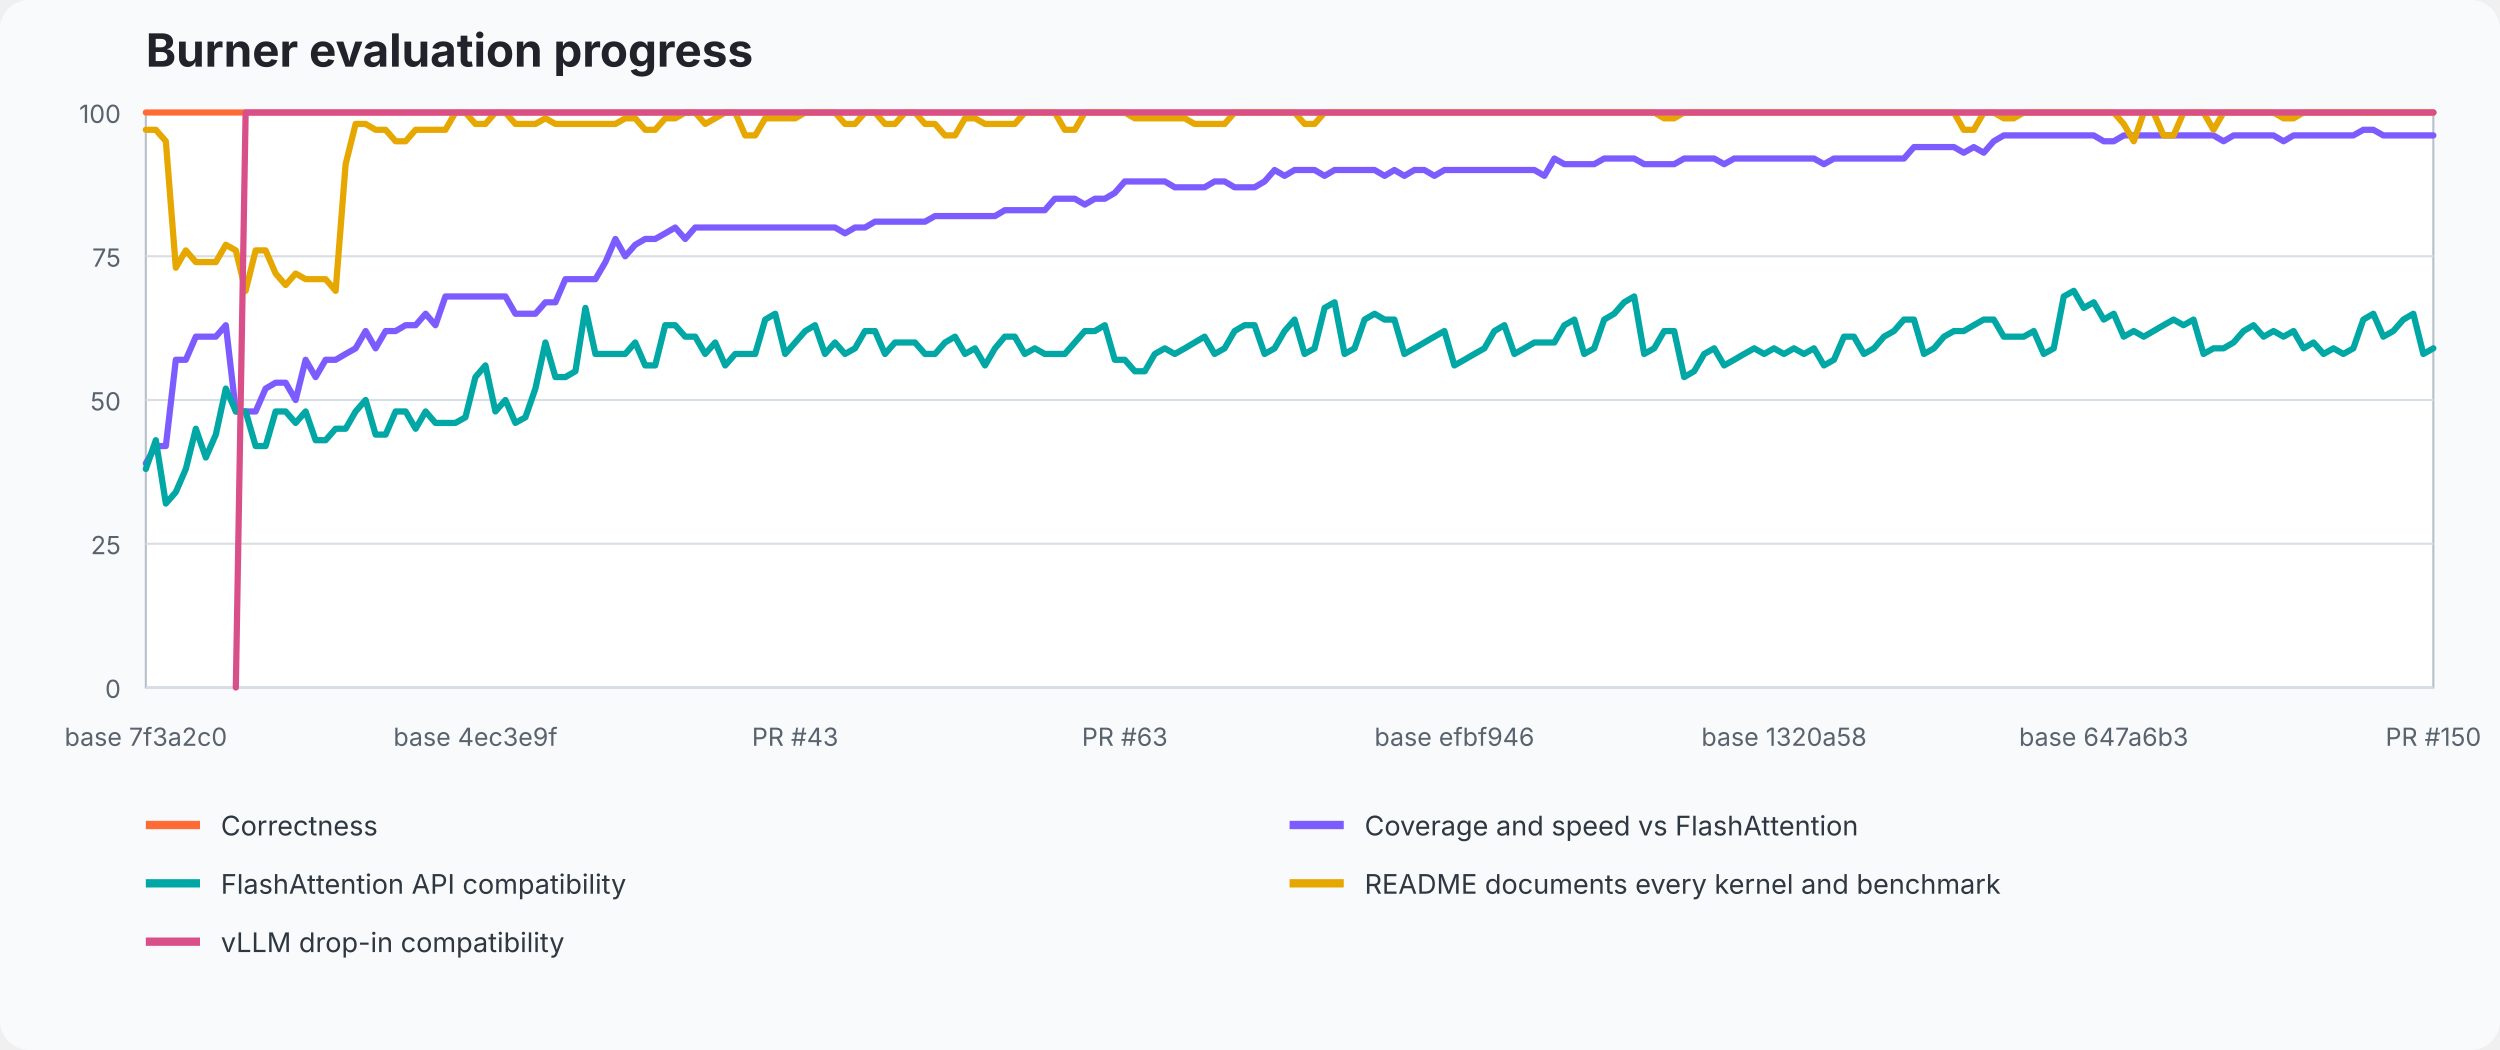
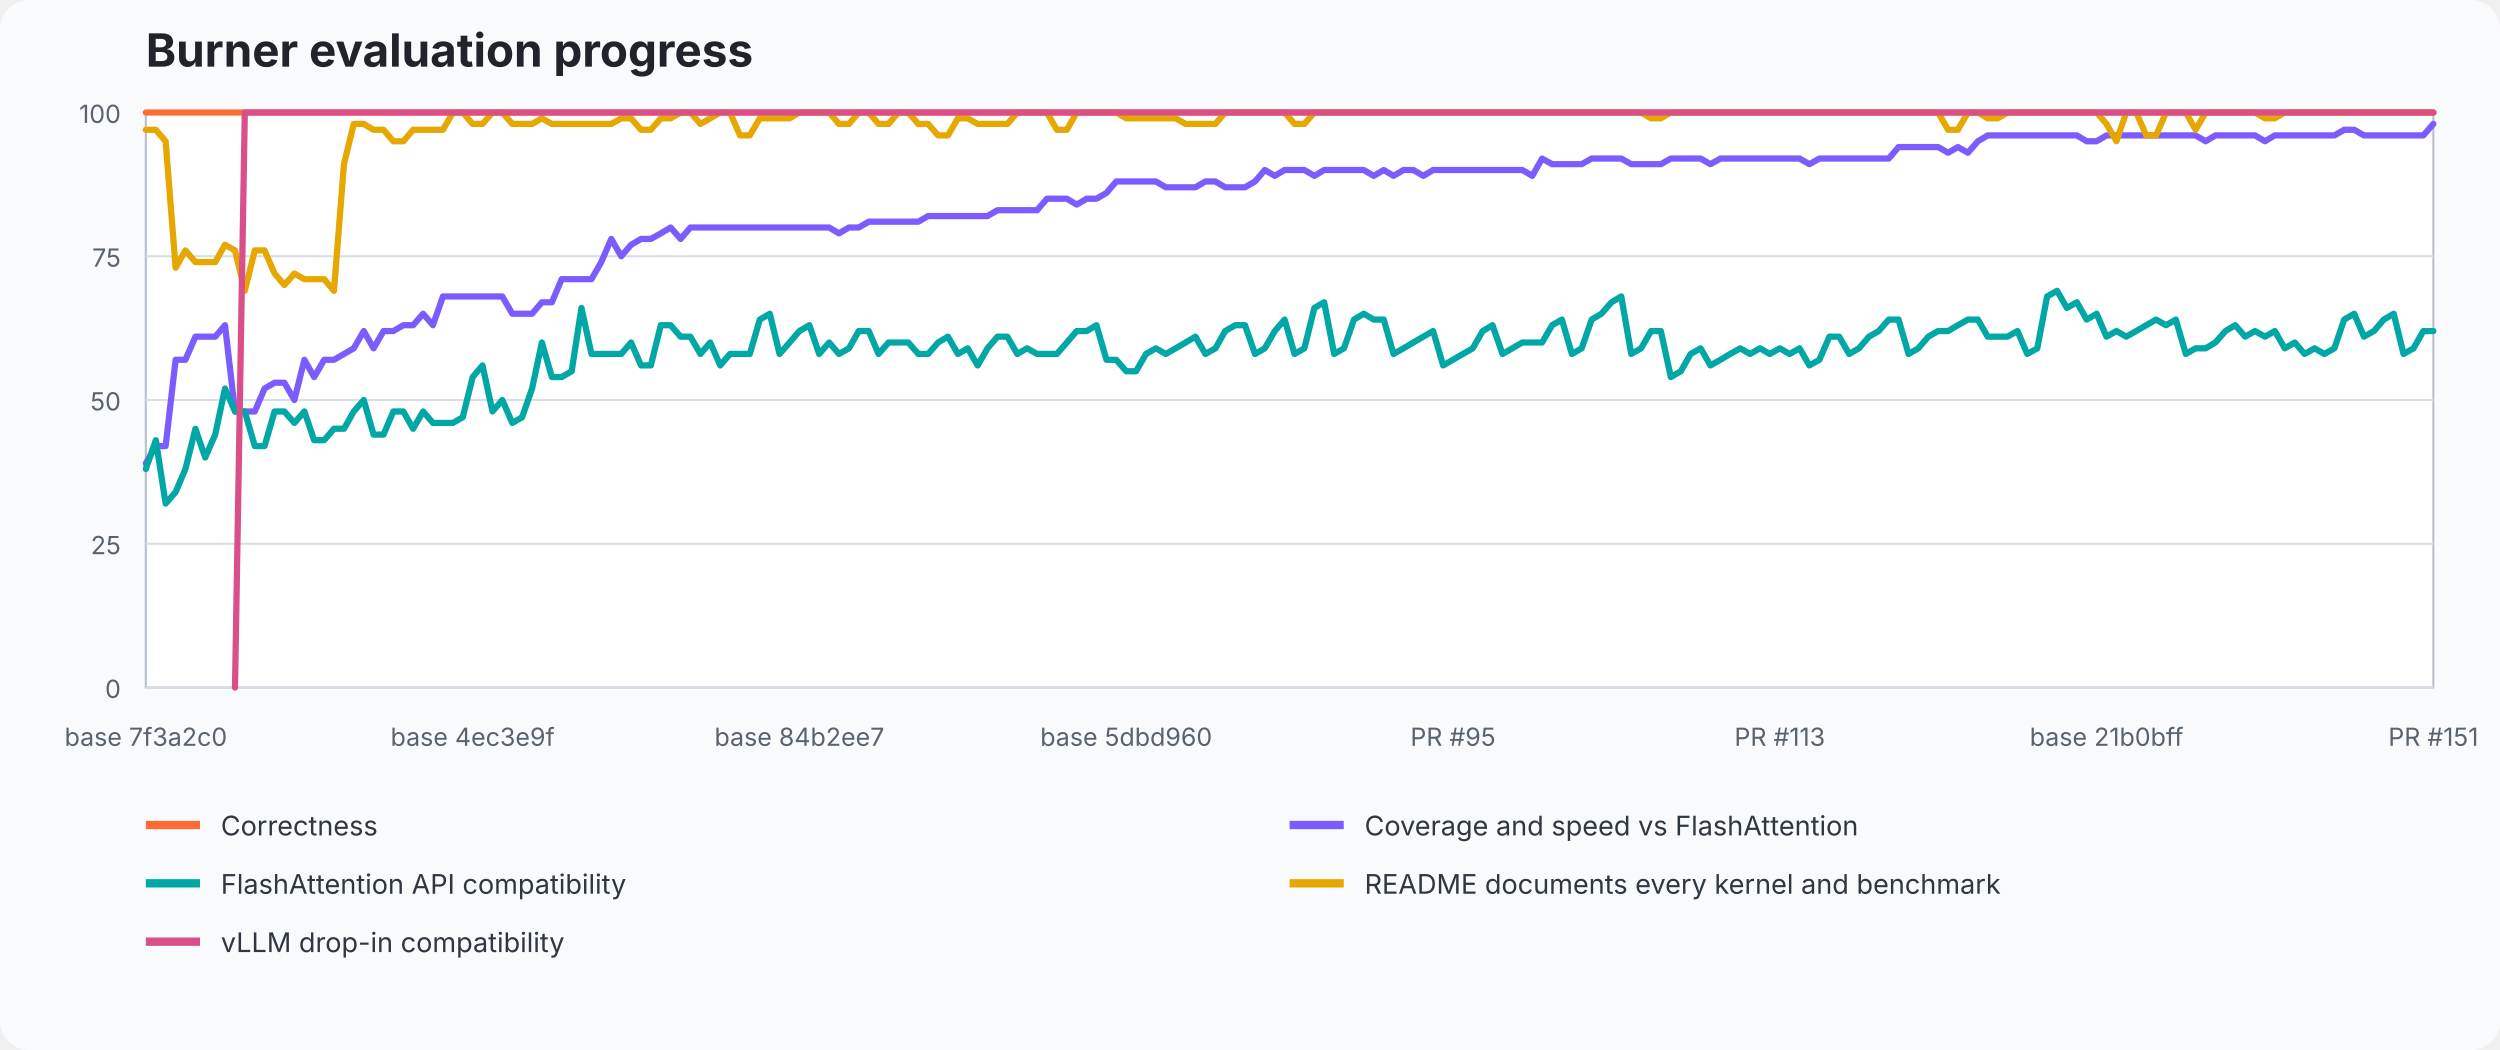
<svg xmlns="http://www.w3.org/2000/svg" width="1200" height="504" viewBox="0 0 1200 504" role="img" aria-labelledby="title desc">
  <style>text{font-family:ui-sans-serif,system-ui,-apple-system,BlinkMacSystemFont,"Segoe UI",sans-serif}.title{font-size:22px;font-weight:700;fill:#20242a}.axis{font-size:12px;fill:#59636e}.legend{font-size:13px;fill:#2f3740}.grid{stroke:#d8dee5;stroke-width:1}.plot{fill:#fff;stroke:#b7c0ca}</style>
  <rect width="100%" height="100%" fill="#f8fafc" rx="14" />
  <text x="70" y="32" class="title">Burner evaluation progress</text>
  <rect x="70" y="54" width="1098" height="276" class="plot" />
  <line x1="70" y1="330" x2="1168" y2="330" class="grid" />
  <text x="58" y="335" text-anchor="end" class="axis">0</text>
  <line x1="70" y1="261" x2="1168" y2="261" class="grid" />
  <text x="58" y="266" text-anchor="end" class="axis">25</text>
  <line x1="70" y1="192" x2="1168" y2="192" class="grid" />
  <text x="58" y="197" text-anchor="end" class="axis">50</text>
  <line x1="70" y1="123" x2="1168" y2="123" class="grid" />
  <text x="58" y="128" text-anchor="end" class="axis">75</text>
  <line x1="70" y1="54" x2="1168" y2="54" class="grid" />
  <text x="58" y="59" text-anchor="end" class="axis">100</text>
-   <polyline points="70.0,54.0 74.8,54.0 79.6,54.0 84.4,54.0 89.2,54.0 94.0,54.0 98.8,54.0 103.6,54.0 108.4,54.0 113.2,54.0 117.9,54.0 122.7,54.0 127.5,54.0 132.3,54.0 137.1,54.0 141.9,54.0 146.7,54.0 151.5,54.0 156.3,54.0 161.1,54.0 165.9,54.0 170.7,54.0 175.5,54.0 180.3,54.0 185.1,54.0 189.9,54.0 194.7,54.0 199.5,54.0 204.3,54.0 209.0,54.0 213.8,54.0 218.6,54.0 223.4,54.0 228.2,54.0 233.0,54.0 237.8,54.0 242.6,54.0 247.4,54.0 252.2,54.0 257.0,54.0 261.8,54.0 266.6,54.0 271.4,54.0 276.2,54.0 281.0,54.0 285.8,54.0 290.6,54.0 295.4,54.0 300.1,54.0 304.9,54.0 309.7,54.0 314.5,54.0 319.3,54.0 324.1,54.0 328.9,54.0 333.7,54.0 338.5,54.0 343.3,54.0 348.1,54.0 352.9,54.0 357.7,54.0 362.5,54.0 367.3,54.0 372.1,54.0 376.9,54.0 381.7,54.0 386.5,54.0 391.2,54.0 396.0,54.0 400.8,54.0 405.6,54.0 410.4,54.0 415.2,54.0 420.0,54.0 424.8,54.0 429.6,54.0 434.4,54.0 439.2,54.0 444.0,54.0 448.8,54.0 453.6,54.0 458.4,54.0 463.2,54.0 468.0,54.0 472.8,54.0 477.6,54.0 482.3,54.0 487.1,54.0 491.9,54.0 496.7,54.0 501.5,54.0 506.3,54.0 511.1,54.0 515.9,54.0 520.7,54.0 525.5,54.0 530.3,54.0 535.1,54.0 539.9,54.0 544.7,54.0 549.5,54.0 554.3,54.0 559.1,54.0 563.9,54.0 568.7,54.0 573.4,54.0 578.2,54.0 583.0,54.0 587.8,54.0 592.6,54.0 597.4,54.0 602.2,54.0 607.0,54.0 611.8,54.0 616.6,54.0 621.4,54.0 626.2,54.0 631.0,54.0 635.8,54.0 640.6,54.0 645.4,54.0 650.2,54.0 655.0,54.0 659.8,54.0 664.6,54.0 669.3,54.0 674.1,54.0 678.9,54.0 683.7,54.0 688.5,54.0 693.3,54.0 698.1,54.0 702.9,54.0 707.7,54.0 712.5,54.0 717.3,54.0 722.1,54.0 726.9,54.0 731.7,54.0 736.5,54.0 741.3,54.0 746.1,54.0 750.9,54.0 755.7,54.0 760.4,54.0 765.2,54.0 770.0,54.0 774.8,54.0 779.6,54.0 784.4,54.0 789.2,54.0 794.0,54.0 798.8,54.0 803.6,54.0 808.4,54.0 813.2,54.0 818.0,54.0 822.8,54.0 827.6,54.0 832.4,54.0 837.2,54.0 842.0,54.0 846.8,54.0 851.5,54.0 856.3,54.0 861.1,54.0 865.9,54.0 870.7,54.0 875.5,54.0 880.3,54.0 885.1,54.0 889.9,54.0 894.7,54.0 899.5,54.0 904.3,54.0 909.1,54.0 913.9,54.0 918.7,54.0 923.5,54.0 928.3,54.0 933.1,54.0 937.9,54.0 942.6,54.0 947.4,54.0 952.2,54.0 957.0,54.0 961.8,54.0 966.6,54.0 971.4,54.0 976.2,54.0 981.0,54.0 985.8,54.0 990.6,54.0 995.4,54.0 1000.2,54.0 1005.0,54.0 1009.8,54.0 1014.6,54.0 1019.4,54.0 1024.2,54.0 1029.0,54.0 1033.7,54.0 1038.5,54.0 1043.3,54.0 1048.1,54.0 1052.9,54.0 1057.7,54.0 1062.5,54.0 1067.3,54.0 1072.1,54.0 1076.9,54.0 1081.7,54.0 1086.5,54.0 1091.3,54.0 1096.1,54.0 1100.9,54.0 1105.7,54.0 1110.5,54.0 1115.3,54.0 1120.1,54.0 1124.8,54.0 1129.6,54.0 1134.4,54.0 1139.2,54.0 1144.0,54.0 1148.8,54.0 1153.6,54.0 1158.4,54.0 1163.2,54.0 1168.0,54.0" fill="none" stroke="#ff6b35" stroke-width="3" stroke-linejoin="round" stroke-linecap="round" />
-   <polyline points="70.0,222.4 74.8,214.1 79.6,214.1 84.4,172.7 89.2,172.7 94.0,161.6 98.8,161.6 103.6,161.6 108.4,156.1 113.2,197.5 117.9,197.5 122.7,197.5 127.5,186.5 132.3,183.7 137.1,183.7 141.9,192.0 146.7,172.7 151.5,181.0 156.3,172.7 161.1,172.7 165.9,169.9 170.7,167.2 175.5,158.9 180.3,167.2 185.1,158.9 189.9,158.9 194.7,156.1 199.5,156.1 204.3,150.6 209.0,156.1 213.8,142.3 218.6,142.3 223.4,142.3 228.2,142.3 233.0,142.3 237.8,142.3 242.6,142.3 247.4,150.6 252.2,150.6 257.0,150.6 261.8,145.1 266.6,145.1 271.4,134.0 276.2,134.0 281.0,134.0 285.8,134.0 290.6,125.8 295.4,114.7 300.1,123.0 304.9,117.5 309.7,114.7 314.5,114.7 319.3,112.0 324.1,109.2 328.9,114.7 333.7,109.2 338.5,109.2 343.3,109.2 348.1,109.2 352.9,109.2 357.7,109.2 362.5,109.2 367.3,109.2 372.1,109.2 376.9,109.2 381.7,109.2 386.5,109.2 391.2,109.2 396.0,109.2 400.8,109.2 405.6,112.0 410.4,109.2 415.2,109.2 420.0,106.4 424.8,106.4 429.6,106.4 434.4,106.4 439.2,106.4 444.0,106.4 448.8,103.7 453.6,103.7 458.4,103.7 463.2,103.7 468.0,103.7 472.8,103.7 477.6,103.7 482.3,100.9 487.1,100.9 491.9,100.9 496.7,100.9 501.5,100.9 506.3,95.4 511.1,95.4 515.9,95.4 520.7,98.2 525.5,95.4 530.3,95.4 535.1,92.6 539.9,87.1 544.7,87.1 549.5,87.1 554.3,87.1 559.1,87.1 563.9,89.9 568.7,89.9 573.4,89.9 578.2,89.9 583.0,87.1 587.8,87.1 592.6,89.9 597.4,89.9 602.2,89.9 607.0,87.1 611.8,81.6 616.6,84.4 621.4,81.6 626.2,81.6 631.0,81.6 635.8,84.4 640.6,81.6 645.4,81.6 650.2,81.6 655.0,81.6 659.8,81.6 664.6,84.4 669.3,81.6 674.1,84.4 678.9,81.6 683.7,81.6 688.5,84.4 693.3,81.6 698.1,81.6 702.9,81.6 707.7,81.6 712.5,81.6 717.3,81.6 722.1,81.6 726.9,81.6 731.7,81.6 736.5,81.6 741.3,84.4 746.1,76.1 750.9,78.8 755.7,78.8 760.4,78.8 765.2,78.8 770.0,76.1 774.8,76.1 779.6,76.1 784.4,76.1 789.2,78.8 794.0,78.8 798.8,78.8 803.6,78.8 808.4,76.1 813.2,76.1 818.0,76.1 822.8,76.1 827.6,78.8 832.4,76.1 837.2,76.1 842.0,76.1 846.8,76.1 851.5,76.1 856.3,76.1 861.1,76.1 865.9,76.1 870.7,76.1 875.5,78.8 880.3,76.1 885.1,76.1 889.9,76.1 894.7,76.1 899.5,76.1 904.3,76.1 909.1,76.1 913.9,76.1 918.7,70.6 923.5,70.6 928.3,70.6 933.1,70.6 937.9,70.6 942.6,73.3 947.4,70.6 952.2,73.3 957.0,67.8 961.8,65.0 966.6,65.0 971.4,65.0 976.2,65.0 981.0,65.0 985.8,65.0 990.6,65.0 995.4,65.0 1000.2,65.0 1005.0,65.0 1009.8,67.8 1014.6,67.8 1019.4,65.0 1024.2,65.0 1029.0,65.0 1033.7,65.0 1038.5,65.0 1043.3,65.0 1048.1,65.0 1052.9,65.0 1057.7,65.0 1062.5,65.0 1067.3,67.8 1072.1,65.0 1076.9,65.0 1081.7,65.0 1086.5,65.0 1091.3,65.0 1096.1,67.8 1100.9,65.0 1105.7,65.0 1110.5,65.0 1115.3,65.0 1120.1,65.0 1124.8,65.0 1129.6,65.0 1134.4,62.3 1139.2,62.3 1144.0,65.0 1148.8,65.0 1153.6,65.0 1158.4,65.0 1163.2,65.0 1168.0,65.0" fill="none" stroke="#7c5cff" stroke-width="3" stroke-linejoin="round" stroke-linecap="round" />
-   <polyline points="70.0,225.1 74.8,211.3 79.6,241.7 84.4,236.2 89.2,225.1 94.0,205.8 98.8,219.6 103.6,208.6 108.4,186.5 113.2,197.5 117.9,197.5 122.7,214.1 127.5,214.1 132.3,197.5 137.1,197.5 141.9,203.0 146.7,197.5 151.5,211.3 156.3,211.3 161.1,205.8 165.9,205.8 170.7,197.5 175.5,192.0 180.3,208.6 185.1,208.6 189.9,197.5 194.7,197.5 199.5,205.8 204.3,197.5 209.0,203.0 213.8,203.0 218.6,203.0 223.4,200.3 228.2,181.0 233.0,175.4 237.8,197.5 242.6,192.0 247.4,203.0 252.2,200.3 257.0,186.5 261.8,164.4 266.6,181.0 271.4,181.0 276.2,178.2 281.0,147.8 285.8,169.9 290.6,169.9 295.4,169.9 300.1,169.9 304.9,164.4 309.7,175.4 314.5,175.4 319.3,156.1 324.1,156.1 328.9,161.6 333.7,161.6 338.5,169.9 343.3,164.4 348.1,175.4 352.9,169.9 357.7,169.9 362.5,169.9 367.3,153.4 372.1,150.6 376.9,169.9 381.7,164.4 386.5,158.9 391.2,156.1 396.0,169.9 400.8,164.4 405.6,169.9 410.4,167.2 415.2,158.9 420.0,158.9 424.8,169.9 429.6,164.4 434.4,164.4 439.2,164.4 444.0,169.9 448.8,169.9 453.6,164.4 458.4,161.6 463.2,169.9 468.0,167.2 472.8,175.4 477.6,167.2 482.3,161.6 487.1,161.6 491.9,169.9 496.7,167.2 501.5,169.9 506.3,169.9 511.1,169.9 515.9,164.4 520.7,158.9 525.5,158.9 530.3,156.1 535.1,172.7 539.9,172.7 544.7,178.2 549.5,178.2 554.3,169.9 559.1,167.2 563.9,169.9 568.7,167.2 573.4,164.4 578.2,161.6 583.0,169.9 587.8,167.2 592.6,158.9 597.4,156.1 602.2,156.1 607.0,169.9 611.8,167.2 616.6,158.9 621.4,153.4 626.2,169.9 631.0,167.2 635.8,147.8 640.6,145.1 645.4,169.9 650.2,167.2 655.0,153.4 659.8,150.6 664.6,153.4 669.3,153.4 674.1,169.9 678.9,167.2 683.7,164.4 688.5,161.6 693.3,158.9 698.1,175.4 702.9,172.7 707.7,169.9 712.5,167.2 717.3,158.9 722.1,156.1 726.9,169.9 731.7,167.2 736.5,164.4 741.3,164.4 746.1,164.4 750.9,156.1 755.7,153.4 760.4,169.9 765.2,167.2 770.0,153.4 774.8,150.6 779.6,145.1 784.4,142.3 789.2,169.9 794.0,167.2 798.8,158.9 803.6,158.9 808.4,181.0 813.2,178.2 818.0,169.9 822.8,167.2 827.6,175.4 832.4,172.7 837.2,169.9 842.0,167.2 846.8,169.9 851.5,167.2 856.3,169.9 861.1,167.2 865.9,169.9 870.7,167.2 875.5,175.4 880.3,172.7 885.1,161.6 889.9,161.6 894.7,169.9 899.5,167.2 904.3,161.6 909.1,158.9 913.9,153.4 918.7,153.4 923.5,169.9 928.3,167.2 933.1,161.6 937.9,158.9 942.6,158.9 947.4,156.1 952.2,153.4 957.0,153.4 961.8,161.6 966.6,161.6 971.4,161.6 976.2,158.9 981.0,169.9 985.8,167.2 990.6,142.3 995.4,139.6 1000.2,147.8 1005.0,145.1 1009.8,153.4 1014.6,150.6 1019.4,161.6 1024.2,158.9 1029.0,161.6 1033.7,158.9 1038.5,156.1 1043.3,153.4 1048.1,156.1 1052.9,153.4 1057.7,169.9 1062.5,167.2 1067.3,167.2 1072.1,164.4 1076.9,158.9 1081.7,156.1 1086.5,161.6 1091.3,158.9 1096.1,161.6 1100.9,158.9 1105.7,167.2 1110.5,164.4 1115.3,169.9 1120.1,167.2 1124.8,169.9 1129.6,167.2 1134.4,153.4 1139.2,150.6 1144.0,161.6 1148.8,158.9 1153.6,153.4 1158.4,150.6 1163.2,169.9 1168.0,167.2" fill="none" stroke="#00a7a5" stroke-width="3" stroke-linejoin="round" stroke-linecap="round" />
-   <polyline points="70.0,62.3 74.8,62.3 79.6,67.8 84.4,128.5 89.2,120.2 94.0,125.8 98.8,125.8 103.6,125.8 108.4,117.5 113.2,120.2 117.9,139.6 122.7,120.2 127.5,120.2 132.3,131.3 137.1,136.8 141.9,131.3 146.7,134.0 151.5,134.0 156.3,134.0 161.1,139.6 165.9,78.8 170.7,59.5 175.5,59.5 180.3,62.3 185.1,62.3 189.9,67.8 194.7,67.8 199.5,62.3 204.3,62.3 209.0,62.3 213.8,62.3 218.6,54.0 223.4,54.0 228.2,59.5 233.0,59.5 237.8,54.0 242.6,54.0 247.4,59.5 252.2,59.5 257.0,59.5 261.8,56.8 266.6,59.5 271.4,59.5 276.2,59.5 281.0,59.5 285.8,59.5 290.6,59.5 295.4,59.5 300.1,56.8 304.9,56.8 309.7,62.3 314.5,62.3 319.3,56.8 324.1,56.8 328.9,54.0 333.7,54.0 338.5,59.5 343.3,56.8 348.1,54.0 352.9,54.0 357.7,65.0 362.5,65.0 367.3,56.8 372.1,56.8 376.9,56.8 381.7,56.8 386.5,54.0 391.2,54.0 396.0,54.0 400.8,54.0 405.6,59.5 410.4,59.5 415.2,54.0 420.0,54.0 424.8,59.5 429.6,59.5 434.4,54.0 439.2,54.0 444.0,59.5 448.8,59.5 453.6,65.0 458.4,65.0 463.2,56.8 468.0,56.8 472.8,59.5 477.6,59.5 482.3,59.5 487.1,59.5 491.9,54.0 496.7,54.0 501.5,54.0 506.3,54.0 511.1,62.3 515.9,62.3 520.7,54.0 525.5,54.0 530.3,54.0 535.1,54.0 539.9,54.0 544.7,56.8 549.5,56.8 554.3,56.8 559.1,56.8 563.9,56.8 568.7,56.8 573.4,59.5 578.2,59.5 583.0,59.5 587.8,59.5 592.6,54.0 597.4,54.0 602.2,54.0 607.0,54.0 611.8,54.0 616.6,54.0 621.4,54.0 626.2,59.5 631.0,59.5 635.8,54.0 640.6,54.0 645.4,54.0 650.2,54.0 655.0,54.0 659.8,54.0 664.6,54.0 669.3,54.0 674.1,54.0 678.9,54.0 683.7,54.0 688.5,54.0 693.3,54.0 698.1,54.0 702.9,54.0 707.7,54.0 712.5,54.0 717.3,54.0 722.1,54.0 726.9,54.0 731.7,54.0 736.5,54.0 741.3,54.0 746.1,54.0 750.9,54.0 755.7,54.0 760.4,54.0 765.2,54.0 770.0,54.0 774.8,54.0 779.6,54.0 784.4,54.0 789.2,54.0 794.0,54.0 798.8,56.8 803.6,56.8 808.4,54.0 813.2,54.0 818.0,54.0 822.8,54.0 827.6,54.0 832.4,54.0 837.2,54.0 842.0,54.0 846.8,54.0 851.5,54.0 856.3,54.0 861.1,54.0 865.9,54.0 870.7,54.0 875.5,54.0 880.3,54.0 885.1,54.0 889.9,54.0 894.7,54.0 899.5,54.0 904.3,54.0 909.1,54.0 913.9,54.0 918.7,54.0 923.5,54.0 928.3,54.0 933.1,54.0 937.9,54.0 942.6,62.3 947.4,62.3 952.2,54.0 957.0,54.0 961.8,56.8 966.6,56.8 971.4,54.0 976.2,54.0 981.0,54.0 985.8,54.0 990.6,54.0 995.4,54.0 1000.2,54.0 1005.0,54.0 1009.8,54.0 1014.6,54.0 1019.4,59.5 1024.2,67.8 1029.0,54.0 1033.7,54.0 1038.5,65.0 1043.3,65.0 1048.1,54.0 1052.9,54.0 1057.7,54.0 1062.5,62.3 1067.3,54.0 1072.1,54.0 1076.9,54.0 1081.7,54.0 1086.5,54.0 1091.3,54.0 1096.1,56.8 1100.9,56.8 1105.7,54.0 1110.5,54.0 1115.3,54.0 1120.1,54.0 1124.8,54.0 1129.6,54.0 1134.4,54.0 1139.2,54.0 1144.0,54.0 1148.8,54.0 1153.6,54.0 1158.4,54.0 1163.2,54.0 1168.0,54.0" fill="none" stroke="#e6a700" stroke-width="3" stroke-linejoin="round" stroke-linecap="round" />
-   <polyline points="113.2,330.0 117.9,54.0 122.7,54.0 127.5,54.0 132.3,54.0 137.1,54.0 141.9,54.0 146.7,54.0 151.5,54.0 156.3,54.0 161.1,54.0 165.9,54.0 170.7,54.0 175.5,54.0 180.3,54.0 185.1,54.0 189.9,54.0 194.7,54.0 199.5,54.0 204.3,54.0 209.0,54.0 213.8,54.0 218.6,54.0 223.4,54.0 228.2,54.0 233.0,54.0 237.8,54.0 242.6,54.0 247.4,54.0 252.2,54.0 257.0,54.0 261.8,54.0 266.6,54.0 271.4,54.0 276.2,54.0 281.0,54.0 285.8,54.0 290.6,54.0 295.4,54.0 300.1,54.0 304.9,54.0 309.7,54.0 314.5,54.0 319.3,54.0 324.1,54.0 328.9,54.0 333.7,54.0 338.5,54.0 343.3,54.0 348.1,54.0 352.9,54.0 357.7,54.0 362.5,54.0 367.3,54.0 372.1,54.0 376.9,54.0 381.7,54.0 386.5,54.0 391.2,54.0 396.0,54.0 400.8,54.0 405.6,54.0 410.4,54.0 415.2,54.0 420.0,54.0 424.8,54.0 429.6,54.0 434.4,54.0 439.2,54.0 444.0,54.0 448.8,54.0 453.6,54.0 458.4,54.0 463.2,54.0 468.0,54.0 472.8,54.0 477.6,54.0 482.3,54.0 487.1,54.0 491.9,54.0 496.7,54.0 501.5,54.0 506.3,54.0 511.1,54.0 515.9,54.0 520.7,54.0 525.5,54.0 530.3,54.0 535.1,54.0 539.9,54.0 544.7,54.0 549.5,54.0 554.3,54.0 559.1,54.0 563.9,54.0 568.7,54.0 573.4,54.0 578.2,54.0 583.0,54.0 587.8,54.0 592.6,54.0 597.4,54.0 602.2,54.0 607.0,54.0 611.8,54.0 616.6,54.0 621.4,54.0 626.2,54.0 631.0,54.0 635.8,54.0 640.6,54.0 645.4,54.0 650.2,54.0 655.0,54.0 659.8,54.0 664.6,54.0 669.3,54.0 674.1,54.0 678.9,54.0 683.7,54.0 688.5,54.0 693.3,54.0 698.1,54.0 702.9,54.0 707.7,54.0 712.5,54.0 717.3,54.0 722.1,54.0 726.9,54.0 731.7,54.0 736.5,54.0 741.3,54.0 746.1,54.0 750.9,54.0 755.7,54.0 760.4,54.0 765.2,54.0 770.0,54.0 774.8,54.0 779.6,54.0 784.4,54.0 789.2,54.0 794.0,54.0 798.8,54.0 803.6,54.0 808.4,54.0 813.2,54.0 818.0,54.0 822.8,54.0 827.6,54.0 832.4,54.0 837.2,54.0 842.0,54.0 846.8,54.0 851.5,54.0 856.3,54.0 861.1,54.0 865.9,54.0 870.7,54.0 875.5,54.0 880.3,54.0 885.1,54.0 889.9,54.0 894.7,54.0 899.5,54.0 904.3,54.0 909.1,54.0 913.9,54.0 918.7,54.0 923.5,54.0 928.3,54.0 933.1,54.0 937.9,54.0 942.6,54.0 947.4,54.0 952.2,54.0 957.0,54.0 961.8,54.0 966.6,54.0 971.4,54.0 976.2,54.0 981.0,54.0 985.8,54.0 990.6,54.0 995.4,54.0 1000.2,54.0 1005.0,54.0 1009.8,54.0 1014.6,54.0 1019.4,54.0 1024.2,54.0 1029.0,54.0 1033.7,54.0 1038.5,54.0 1043.3,54.0 1048.1,54.0 1052.9,54.0 1057.7,54.0 1062.5,54.0 1067.3,54.0 1072.1,54.0 1076.9,54.0 1081.7,54.0 1086.5,54.0 1091.3,54.0 1096.1,54.0 1100.9,54.0 1105.7,54.0 1110.5,54.0 1115.3,54.0 1120.1,54.0 1124.8,54.0 1129.6,54.0 1134.4,54.0 1139.2,54.0 1144.0,54.0 1148.8,54.0 1153.6,54.0 1158.4,54.0 1163.2,54.0 1168.0,54.0" fill="none" stroke="#d94f8a" stroke-width="3" stroke-linejoin="round" stroke-linecap="round" />
+   <polyline points="70.0,54.0 74.8,54.0 79.5,54.0 84.3,54.0 89.0,54.0 93.8,54.0 98.5,54.0 103.3,54.0 108.0,54.0 112.8,54.0 117.5,54.0 122.3,54.0 127.0,54.0 131.8,54.0 136.5,54.0 141.3,54.0 146.1,54.0 150.8,54.0 155.6,54.0 160.3,54.0 165.1,54.0 169.8,54.0 174.6,54.0 179.3,54.0 184.1,54.0 188.8,54.0 193.6,54.0 198.3,54.0 203.1,54.0 207.8,54.0 212.6,54.0 217.4,54.0 222.1,54.0 226.9,54.0 231.6,54.0 236.4,54.0 241.1,54.0 245.9,54.0 250.6,54.0 255.4,54.0 260.1,54.0 264.9,54.0 269.6,54.0 274.4,54.0 279.1,54.0 283.9,54.0 288.6,54.0 293.4,54.0 298.2,54.0 302.9,54.0 307.7,54.0 312.4,54.0 317.2,54.0 321.9,54.0 326.7,54.0 331.4,54.0 336.2,54.0 340.9,54.0 345.7,54.0 350.4,54.0 355.2,54.0 359.9,54.0 364.7,54.0 369.5,54.0 374.2,54.0 379.0,54.0 383.7,54.0 388.5,54.0 393.2,54.0 398.0,54.0 402.7,54.0 407.5,54.0 412.2,54.0 417.0,54.0 421.7,54.0 426.5,54.0 431.2,54.0 436.0,54.0 440.8,54.0 445.5,54.0 450.3,54.0 455.0,54.0 459.8,54.0 464.5,54.0 469.3,54.0 474.0,54.0 478.8,54.0 483.5,54.0 488.3,54.0 493.0,54.0 497.8,54.0 502.5,54.0 507.3,54.0 512.1,54.0 516.8,54.0 521.6,54.0 526.3,54.0 531.1,54.0 535.8,54.0 540.6,54.0 545.3,54.0 550.1,54.0 554.8,54.0 559.6,54.0 564.3,54.0 569.1,54.0 573.8,54.0 578.6,54.0 583.4,54.0 588.1,54.0 592.9,54.0 597.6,54.0 602.4,54.0 607.1,54.0 611.9,54.0 616.6,54.0 621.4,54.0 626.1,54.0 630.9,54.0 635.6,54.0 640.4,54.0 645.1,54.0 649.9,54.0 654.6,54.0 659.4,54.0 664.2,54.0 668.9,54.0 673.7,54.0 678.4,54.0 683.2,54.0 687.9,54.0 692.7,54.0 697.4,54.0 702.2,54.0 706.9,54.0 711.7,54.0 716.4,54.0 721.2,54.0 725.9,54.0 730.7,54.0 735.5,54.0 740.2,54.0 745.0,54.0 749.7,54.0 754.5,54.0 759.2,54.0 764.0,54.0 768.7,54.0 773.5,54.0 778.2,54.0 783.0,54.0 787.7,54.0 792.5,54.0 797.2,54.0 802.0,54.0 806.8,54.0 811.5,54.0 816.3,54.0 821.0,54.0 825.8,54.0 830.5,54.0 835.3,54.0 840.0,54.0 844.8,54.0 849.5,54.0 854.3,54.0 859.0,54.0 863.8,54.0 868.5,54.0 873.3,54.0 878.1,54.0 882.8,54.0 887.6,54.0 892.3,54.0 897.1,54.0 901.8,54.0 906.6,54.0 911.3,54.0 916.1,54.0 920.8,54.0 925.6,54.0 930.3,54.0 935.1,54.0 939.8,54.0 944.6,54.0 949.4,54.0 954.1,54.0 958.9,54.0 963.6,54.0 968.4,54.0 973.1,54.0 977.9,54.0 982.6,54.0 987.4,54.0 992.1,54.0 996.9,54.0 1001.6,54.0 1006.4,54.0 1011.1,54.0 1015.9,54.0 1020.6,54.0 1025.4,54.0 1030.2,54.0 1034.9,54.0 1039.7,54.0 1044.4,54.0 1049.2,54.0 1053.9,54.0 1058.7,54.0 1063.4,54.0 1068.2,54.0 1072.9,54.0 1077.7,54.0 1082.4,54.0 1087.2,54.0 1091.9,54.0 1096.7,54.0 1101.5,54.0 1106.2,54.0 1111.0,54.0 1115.7,54.0 1120.5,54.0 1125.2,54.0 1130.0,54.0 1134.7,54.0 1139.5,54.0 1144.2,54.0 1149.0,54.0 1153.7,54.0 1158.5,54.0 1163.2,54.0 1168.0,54.0" fill="none" stroke="#ff6b35" stroke-width="3" stroke-linejoin="round" stroke-linecap="round" />
+   <polyline points="70.0,222.4 74.8,214.1 79.5,214.1 84.3,172.7 89.0,172.7 93.8,161.6 98.5,161.6 103.3,161.6 108.0,156.1 112.8,197.5 117.5,197.5 122.3,197.5 127.0,186.5 131.8,183.7 136.5,183.7 141.3,192.0 146.1,172.7 150.8,181.0 155.6,172.7 160.3,172.7 165.1,169.9 169.8,167.2 174.6,158.9 179.3,167.2 184.1,158.9 188.8,158.9 193.6,156.1 198.3,156.1 203.1,150.6 207.8,156.1 212.6,142.3 217.4,142.3 222.1,142.3 226.9,142.3 231.6,142.3 236.4,142.3 241.1,142.3 245.9,150.6 250.6,150.6 255.4,150.6 260.1,145.1 264.9,145.1 269.6,134.0 274.4,134.0 279.1,134.0 283.9,134.0 288.6,125.8 293.4,114.7 298.2,123.0 302.9,117.5 307.7,114.7 312.4,114.7 317.2,112.0 321.9,109.2 326.7,114.7 331.4,109.2 336.2,109.2 340.9,109.2 345.7,109.2 350.4,109.2 355.2,109.2 359.9,109.2 364.7,109.2 369.5,109.2 374.2,109.2 379.0,109.2 383.7,109.2 388.5,109.2 393.2,109.2 398.0,109.2 402.7,112.0 407.5,109.2 412.2,109.2 417.0,106.4 421.7,106.4 426.5,106.4 431.2,106.4 436.0,106.4 440.8,106.4 445.5,103.7 450.3,103.7 455.0,103.7 459.8,103.7 464.5,103.7 469.3,103.7 474.0,103.7 478.8,100.9 483.5,100.9 488.3,100.9 493.0,100.9 497.8,100.9 502.5,95.4 507.3,95.4 512.1,95.4 516.8,98.2 521.6,95.4 526.3,95.4 531.1,92.6 535.8,87.1 540.6,87.1 545.3,87.1 550.1,87.1 554.8,87.1 559.6,89.9 564.3,89.9 569.1,89.9 573.8,89.9 578.6,87.1 583.4,87.1 588.1,89.9 592.9,89.9 597.6,89.9 602.4,87.1 607.1,81.6 611.9,84.4 616.6,81.6 621.4,81.6 626.1,81.6 630.9,84.4 635.6,81.6 640.4,81.6 645.1,81.6 649.9,81.6 654.6,81.6 659.4,84.4 664.2,81.6 668.9,84.4 673.7,81.6 678.4,81.6 683.2,84.4 687.9,81.6 692.7,81.6 697.4,81.6 702.2,81.6 706.9,81.6 711.7,81.6 716.4,81.6 721.2,81.6 725.9,81.6 730.7,81.6 735.5,84.4 740.2,76.1 745.0,78.8 749.7,78.8 754.5,78.8 759.2,78.8 764.0,76.1 768.7,76.1 773.5,76.1 778.2,76.1 783.0,78.8 787.7,78.8 792.5,78.8 797.2,78.8 802.0,76.1 806.8,76.1 811.5,76.1 816.3,76.1 821.0,78.8 825.8,76.1 830.5,76.1 835.3,76.1 840.0,76.1 844.8,76.1 849.5,76.1 854.3,76.1 859.0,76.1 863.8,76.1 868.5,78.8 873.3,76.1 878.1,76.1 882.8,76.1 887.6,76.1 892.3,76.1 897.1,76.1 901.8,76.1 906.6,76.1 911.3,70.6 916.1,70.6 920.8,70.6 925.6,70.6 930.3,70.6 935.1,73.3 939.8,70.6 944.6,73.3 949.4,67.8 954.1,65.0 958.9,65.0 963.6,65.0 968.4,65.0 973.1,65.0 977.9,65.0 982.6,65.0 987.4,65.0 992.1,65.0 996.9,65.0 1001.6,67.8 1006.4,67.8 1011.1,65.0 1015.9,65.0 1020.6,65.0 1025.4,65.0 1030.2,65.0 1034.9,65.0 1039.7,65.0 1044.4,65.0 1049.2,65.0 1053.9,65.0 1058.7,67.8 1063.4,65.0 1068.2,65.0 1072.9,65.0 1077.7,65.0 1082.4,65.0 1087.2,67.8 1091.9,65.0 1096.7,65.0 1101.5,65.0 1106.2,65.0 1111.0,65.0 1115.7,65.0 1120.5,65.0 1125.2,62.3 1130.0,62.3 1134.7,65.0 1139.5,65.0 1144.2,65.0 1149.0,65.0 1153.7,65.0 1158.5,65.0 1163.2,65.0 1168.0,59.5" fill="none" stroke="#7c5cff" stroke-width="3" stroke-linejoin="round" stroke-linecap="round" />
+   <polyline points="70.0,225.1 74.8,211.3 79.5,241.7 84.3,236.2 89.0,225.1 93.8,205.8 98.5,219.6 103.3,208.6 108.0,186.5 112.8,197.5 117.5,197.5 122.3,214.1 127.0,214.1 131.8,197.5 136.5,197.5 141.3,203.0 146.1,197.5 150.8,211.3 155.6,211.3 160.3,205.8 165.1,205.8 169.8,197.5 174.6,192.0 179.3,208.6 184.1,208.6 188.8,197.5 193.6,197.5 198.3,205.8 203.1,197.5 207.8,203.0 212.6,203.0 217.4,203.0 222.1,200.3 226.9,181.0 231.6,175.4 236.4,197.5 241.1,192.0 245.9,203.0 250.6,200.3 255.4,186.5 260.1,164.4 264.9,181.0 269.6,181.0 274.4,178.2 279.1,147.8 283.9,169.9 288.6,169.9 293.4,169.9 298.2,169.9 302.9,164.4 307.7,175.4 312.4,175.4 317.2,156.1 321.9,156.1 326.7,161.6 331.4,161.6 336.2,169.9 340.9,164.4 345.7,175.4 350.4,169.9 355.2,169.9 359.9,169.9 364.7,153.4 369.5,150.6 374.2,169.9 379.0,164.4 383.7,158.9 388.5,156.1 393.2,169.9 398.0,164.4 402.7,169.9 407.5,167.2 412.2,158.9 417.0,158.9 421.7,169.9 426.5,164.4 431.2,164.4 436.0,164.4 440.8,169.9 445.5,169.9 450.3,164.4 455.0,161.6 459.8,169.9 464.5,167.2 469.3,175.4 474.0,167.2 478.8,161.6 483.5,161.6 488.3,169.9 493.0,167.2 497.8,169.9 502.5,169.9 507.3,169.9 512.1,164.4 516.8,158.9 521.6,158.9 526.3,156.1 531.1,172.7 535.8,172.7 540.6,178.2 545.3,178.2 550.1,169.9 554.8,167.2 559.6,169.9 564.3,167.2 569.1,164.4 573.8,161.6 578.6,169.9 583.4,167.2 588.1,158.9 592.9,156.1 597.6,156.1 602.4,169.9 607.1,167.2 611.9,158.9 616.6,153.4 621.4,169.9 626.1,167.2 630.9,147.8 635.6,145.1 640.4,169.9 645.1,167.2 649.9,153.4 654.6,150.6 659.4,153.4 664.2,153.4 668.9,169.9 673.7,167.2 678.4,164.4 683.2,161.6 687.9,158.9 692.7,175.4 697.4,172.7 702.2,169.9 706.9,167.2 711.7,158.9 716.4,156.1 721.2,169.9 725.9,167.2 730.7,164.4 735.5,164.4 740.2,164.4 745.0,156.1 749.7,153.4 754.5,169.9 759.2,167.2 764.0,153.4 768.7,150.6 773.5,145.1 778.2,142.3 783.0,169.9 787.7,167.2 792.5,158.9 797.2,158.9 802.0,181.0 806.8,178.2 811.5,169.9 816.3,167.2 821.0,175.4 825.8,172.7 830.5,169.9 835.3,167.2 840.0,169.9 844.8,167.2 849.5,169.9 854.3,167.2 859.0,169.9 863.8,167.2 868.5,175.4 873.3,172.7 878.1,161.6 882.8,161.6 887.6,169.9 892.3,167.2 897.1,161.6 901.8,158.9 906.6,153.4 911.3,153.4 916.1,169.9 920.8,167.2 925.6,161.6 930.3,158.9 935.1,158.9 939.8,156.1 944.6,153.4 949.4,153.4 954.1,161.6 958.9,161.6 963.6,161.6 968.4,158.9 973.1,169.9 977.9,167.2 982.6,142.3 987.4,139.6 992.1,147.8 996.9,145.1 1001.6,153.4 1006.4,150.6 1011.1,161.6 1015.9,158.9 1020.6,161.6 1025.4,158.9 1030.2,156.1 1034.9,153.4 1039.7,156.1 1044.4,153.4 1049.2,169.9 1053.9,167.2 1058.7,167.2 1063.4,164.4 1068.2,158.9 1072.9,156.1 1077.7,161.6 1082.4,158.9 1087.2,161.6 1091.9,158.9 1096.7,167.2 1101.5,164.4 1106.2,169.9 1111.0,167.2 1115.7,169.9 1120.5,167.2 1125.2,153.4 1130.0,150.6 1134.7,161.6 1139.5,158.9 1144.2,153.4 1149.0,150.6 1153.7,169.9 1158.5,167.2 1163.2,158.9 1168.0,158.9" fill="none" stroke="#00a7a5" stroke-width="3" stroke-linejoin="round" stroke-linecap="round" />
+   <polyline points="70.0,62.3 74.8,62.3 79.5,67.8 84.3,128.5 89.0,120.2 93.8,125.8 98.5,125.8 103.3,125.8 108.0,117.5 112.8,120.2 117.5,139.6 122.3,120.2 127.0,120.2 131.8,131.3 136.5,136.8 141.3,131.3 146.1,134.0 150.8,134.0 155.6,134.0 160.3,139.6 165.1,78.8 169.8,59.5 174.6,59.5 179.3,62.3 184.1,62.3 188.8,67.8 193.6,67.8 198.3,62.3 203.1,62.3 207.8,62.3 212.6,62.3 217.4,54.0 222.1,54.0 226.9,59.5 231.6,59.5 236.4,54.0 241.1,54.0 245.9,59.5 250.6,59.5 255.4,59.5 260.1,56.8 264.9,59.5 269.6,59.5 274.4,59.5 279.1,59.5 283.9,59.5 288.6,59.5 293.4,59.5 298.2,56.8 302.9,56.8 307.7,62.3 312.4,62.3 317.2,56.8 321.9,56.8 326.7,54.0 331.4,54.0 336.2,59.5 340.9,56.8 345.7,54.0 350.4,54.0 355.2,65.0 359.9,65.0 364.7,56.8 369.5,56.8 374.2,56.8 379.0,56.8 383.7,54.0 388.5,54.0 393.2,54.0 398.0,54.0 402.7,59.5 407.5,59.5 412.2,54.0 417.0,54.0 421.7,59.5 426.5,59.5 431.2,54.0 436.0,54.0 440.8,59.5 445.5,59.5 450.3,65.0 455.0,65.0 459.8,56.8 464.5,56.8 469.3,59.5 474.0,59.5 478.8,59.5 483.5,59.5 488.3,54.0 493.0,54.0 497.8,54.0 502.5,54.0 507.3,62.3 512.1,62.3 516.8,54.0 521.6,54.0 526.3,54.0 531.1,54.0 535.8,54.0 540.6,56.8 545.3,56.8 550.1,56.8 554.8,56.8 559.6,56.8 564.3,56.8 569.1,59.5 573.8,59.5 578.6,59.5 583.4,59.5 588.1,54.0 592.9,54.0 597.6,54.0 602.4,54.0 607.1,54.0 611.9,54.0 616.6,54.0 621.4,59.5 626.1,59.5 630.9,54.0 635.6,54.0 640.4,54.0 645.1,54.0 649.9,54.0 654.6,54.0 659.4,54.0 664.2,54.0 668.9,54.0 673.7,54.0 678.4,54.0 683.2,54.0 687.9,54.0 692.7,54.0 697.4,54.0 702.2,54.0 706.9,54.0 711.7,54.0 716.4,54.0 721.2,54.0 725.9,54.0 730.7,54.0 735.5,54.0 740.2,54.0 745.0,54.0 749.7,54.0 754.5,54.0 759.2,54.0 764.0,54.0 768.7,54.0 773.5,54.0 778.2,54.0 783.0,54.0 787.7,54.0 792.5,56.8 797.2,56.8 802.0,54.0 806.8,54.0 811.5,54.0 816.3,54.0 821.0,54.0 825.8,54.0 830.5,54.0 835.3,54.0 840.0,54.0 844.8,54.0 849.5,54.0 854.3,54.0 859.0,54.0 863.8,54.0 868.5,54.0 873.3,54.0 878.1,54.0 882.8,54.0 887.6,54.0 892.3,54.0 897.1,54.0 901.8,54.0 906.6,54.0 911.3,54.0 916.1,54.0 920.8,54.0 925.6,54.0 930.3,54.0 935.1,62.3 939.8,62.3 944.6,54.0 949.4,54.0 954.1,56.8 958.9,56.8 963.6,54.0 968.4,54.0 973.1,54.0 977.9,54.0 982.6,54.0 987.4,54.0 992.1,54.0 996.9,54.0 1001.6,54.0 1006.4,54.0 1011.1,59.5 1015.9,67.8 1020.6,54.0 1025.4,54.0 1030.2,65.0 1034.9,65.0 1039.7,54.0 1044.4,54.0 1049.2,54.0 1053.9,62.3 1058.7,54.0 1063.4,54.0 1068.2,54.0 1072.9,54.0 1077.7,54.0 1082.4,54.0 1087.2,56.8 1091.9,56.8 1096.7,54.0 1101.5,54.0 1106.2,54.0 1111.0,54.0 1115.7,54.0 1120.5,54.0 1125.2,54.0 1130.0,54.0 1134.7,54.0 1139.5,54.0 1144.2,54.0 1149.0,54.0 1153.7,54.0 1158.5,54.0 1163.2,54.0 1168.0,54.0" fill="none" stroke="#e6a700" stroke-width="3" stroke-linejoin="round" stroke-linecap="round" />
+   <polyline points="112.8,330.0 117.5,54.0 122.3,54.0 127.0,54.0 131.8,54.0 136.5,54.0 141.3,54.0 146.1,54.0 150.8,54.0 155.6,54.0 160.3,54.0 165.1,54.0 169.8,54.0 174.6,54.0 179.3,54.0 184.1,54.0 188.8,54.0 193.6,54.0 198.3,54.0 203.1,54.0 207.8,54.0 212.6,54.0 217.4,54.0 222.1,54.0 226.9,54.0 231.6,54.0 236.4,54.0 241.1,54.0 245.9,54.0 250.6,54.0 255.4,54.0 260.1,54.0 264.9,54.0 269.6,54.0 274.4,54.0 279.1,54.0 283.9,54.0 288.6,54.0 293.4,54.0 298.2,54.0 302.9,54.0 307.7,54.0 312.4,54.0 317.2,54.0 321.9,54.0 326.7,54.0 331.4,54.0 336.2,54.0 340.9,54.0 345.7,54.0 350.4,54.0 355.2,54.0 359.9,54.0 364.7,54.0 369.5,54.0 374.2,54.0 379.0,54.0 383.7,54.0 388.5,54.0 393.2,54.0 398.0,54.0 402.7,54.0 407.5,54.0 412.2,54.0 417.0,54.0 421.7,54.0 426.5,54.0 431.2,54.0 436.0,54.0 440.8,54.0 445.5,54.0 450.3,54.0 455.0,54.0 459.8,54.0 464.5,54.0 469.3,54.0 474.0,54.0 478.8,54.0 483.5,54.0 488.3,54.0 493.0,54.0 497.8,54.0 502.5,54.0 507.3,54.0 512.1,54.0 516.8,54.0 521.6,54.0 526.3,54.0 531.1,54.0 535.8,54.0 540.6,54.0 545.3,54.0 550.1,54.0 554.8,54.0 559.6,54.0 564.3,54.0 569.1,54.0 573.8,54.0 578.6,54.0 583.4,54.0 588.1,54.0 592.9,54.0 597.6,54.0 602.4,54.0 607.1,54.0 611.9,54.0 616.6,54.0 621.4,54.0 626.1,54.0 630.9,54.0 635.6,54.0 640.4,54.0 645.1,54.0 649.9,54.0 654.6,54.0 659.4,54.0 664.2,54.0 668.9,54.0 673.7,54.0 678.4,54.0 683.2,54.0 687.9,54.0 692.7,54.0 697.4,54.0 702.2,54.0 706.9,54.0 711.7,54.0 716.4,54.0 721.2,54.0 725.9,54.0 730.7,54.0 735.5,54.0 740.2,54.0 745.0,54.0 749.7,54.0 754.5,54.0 759.2,54.0 764.0,54.0 768.7,54.0 773.5,54.0 778.2,54.0 783.0,54.0 787.7,54.0 792.5,54.0 797.2,54.0 802.0,54.0 806.8,54.0 811.5,54.0 816.3,54.0 821.0,54.0 825.8,54.0 830.5,54.0 835.3,54.0 840.0,54.0 844.8,54.0 849.5,54.0 854.3,54.0 859.0,54.0 863.8,54.0 868.5,54.0 873.3,54.0 878.1,54.0 882.8,54.0 887.6,54.0 892.3,54.0 897.1,54.0 901.8,54.0 906.6,54.0 911.3,54.0 916.1,54.0 920.8,54.0 925.6,54.0 930.3,54.0 935.1,54.0 939.8,54.0 944.6,54.0 949.4,54.0 954.1,54.0 958.9,54.0 963.6,54.0 968.4,54.0 973.1,54.0 977.9,54.0 982.6,54.0 987.4,54.0 992.1,54.0 996.9,54.0 1001.6,54.0 1006.4,54.0 1011.1,54.0 1015.9,54.0 1020.6,54.0 1025.4,54.0 1030.2,54.0 1034.9,54.0 1039.7,54.0 1044.4,54.0 1049.2,54.0 1053.9,54.0 1058.7,54.0 1063.4,54.0 1068.2,54.0 1072.9,54.0 1077.7,54.0 1082.4,54.0 1087.2,54.0 1091.9,54.0 1096.7,54.0 1101.5,54.0 1106.2,54.0 1111.0,54.0 1115.7,54.0 1120.5,54.0 1125.2,54.0 1130.0,54.0 1134.7,54.0 1139.5,54.0 1144.2,54.0 1149.0,54.0 1153.7,54.0 1158.5,54.0 1163.2,54.0 1168.0,54.0" fill="none" stroke="#d94f8a" stroke-width="3" stroke-linejoin="round" stroke-linecap="round" />
  <text x="70" y="358" text-anchor="middle" class="axis">base 7f3a2c0</text>
-   <text x="228.227" y="358" text-anchor="middle" class="axis">base 4ec3e9f</text>
-   <text x="381.659" y="358" text-anchor="middle" class="axis">PR #43</text>
-   <text x="539.886" y="358" text-anchor="middle" class="axis">PR #63</text>
-   <text x="698.114" y="358" text-anchor="middle" class="axis">base efbf946</text>
-   <text x="856.341" y="358" text-anchor="middle" class="axis">base 1320a58</text>
-   <text x="1009.773" y="358" text-anchor="middle" class="axis">base 647a6b3</text>
-   <text x="1168" y="358" text-anchor="middle" class="axis">PR #150</text>
+   <text x="226.857" y="358" text-anchor="middle" class="axis">base 4ec3e9f</text>
+   <text x="383.714" y="358" text-anchor="middle" class="axis">base 84b2ee7</text>
+   <text x="540.571" y="358" text-anchor="middle" class="axis">base 5dbd960</text>
+   <text x="697.429" y="358" text-anchor="middle" class="axis">PR #95</text>
+   <text x="854.286" y="358" text-anchor="middle" class="axis">PR #113</text>
+   <text x="1011.143" y="358" text-anchor="middle" class="axis">base 21b0bff</text>
+   <text x="1168" y="358" text-anchor="middle" class="axis">PR #151</text>
  <line x1="70" y1="396" x2="96" y2="396" stroke="#ff6b35" stroke-width="4" />
  <text x="106" y="401" class="legend">Correctness</text>
  <line x1="619" y1="396" x2="645" y2="396" stroke="#7c5cff" stroke-width="4" />
  <text x="655" y="401" class="legend">Coverage and speed vs FlashAttention</text>
  <line x1="70" y1="424" x2="96" y2="424" stroke="#00a7a5" stroke-width="4" />
  <text x="106" y="429" class="legend">FlashAttention API compatibility</text>
  <line x1="619" y1="424" x2="645" y2="424" stroke="#e6a700" stroke-width="4" />
  <text x="655" y="429" class="legend">README documents every kernel and benchmark</text>
  <line x1="70" y1="452" x2="96" y2="452" stroke="#d94f8a" stroke-width="4" />
  <text x="106" y="457" class="legend">vLLM drop-in compatibility</text>
</svg>
